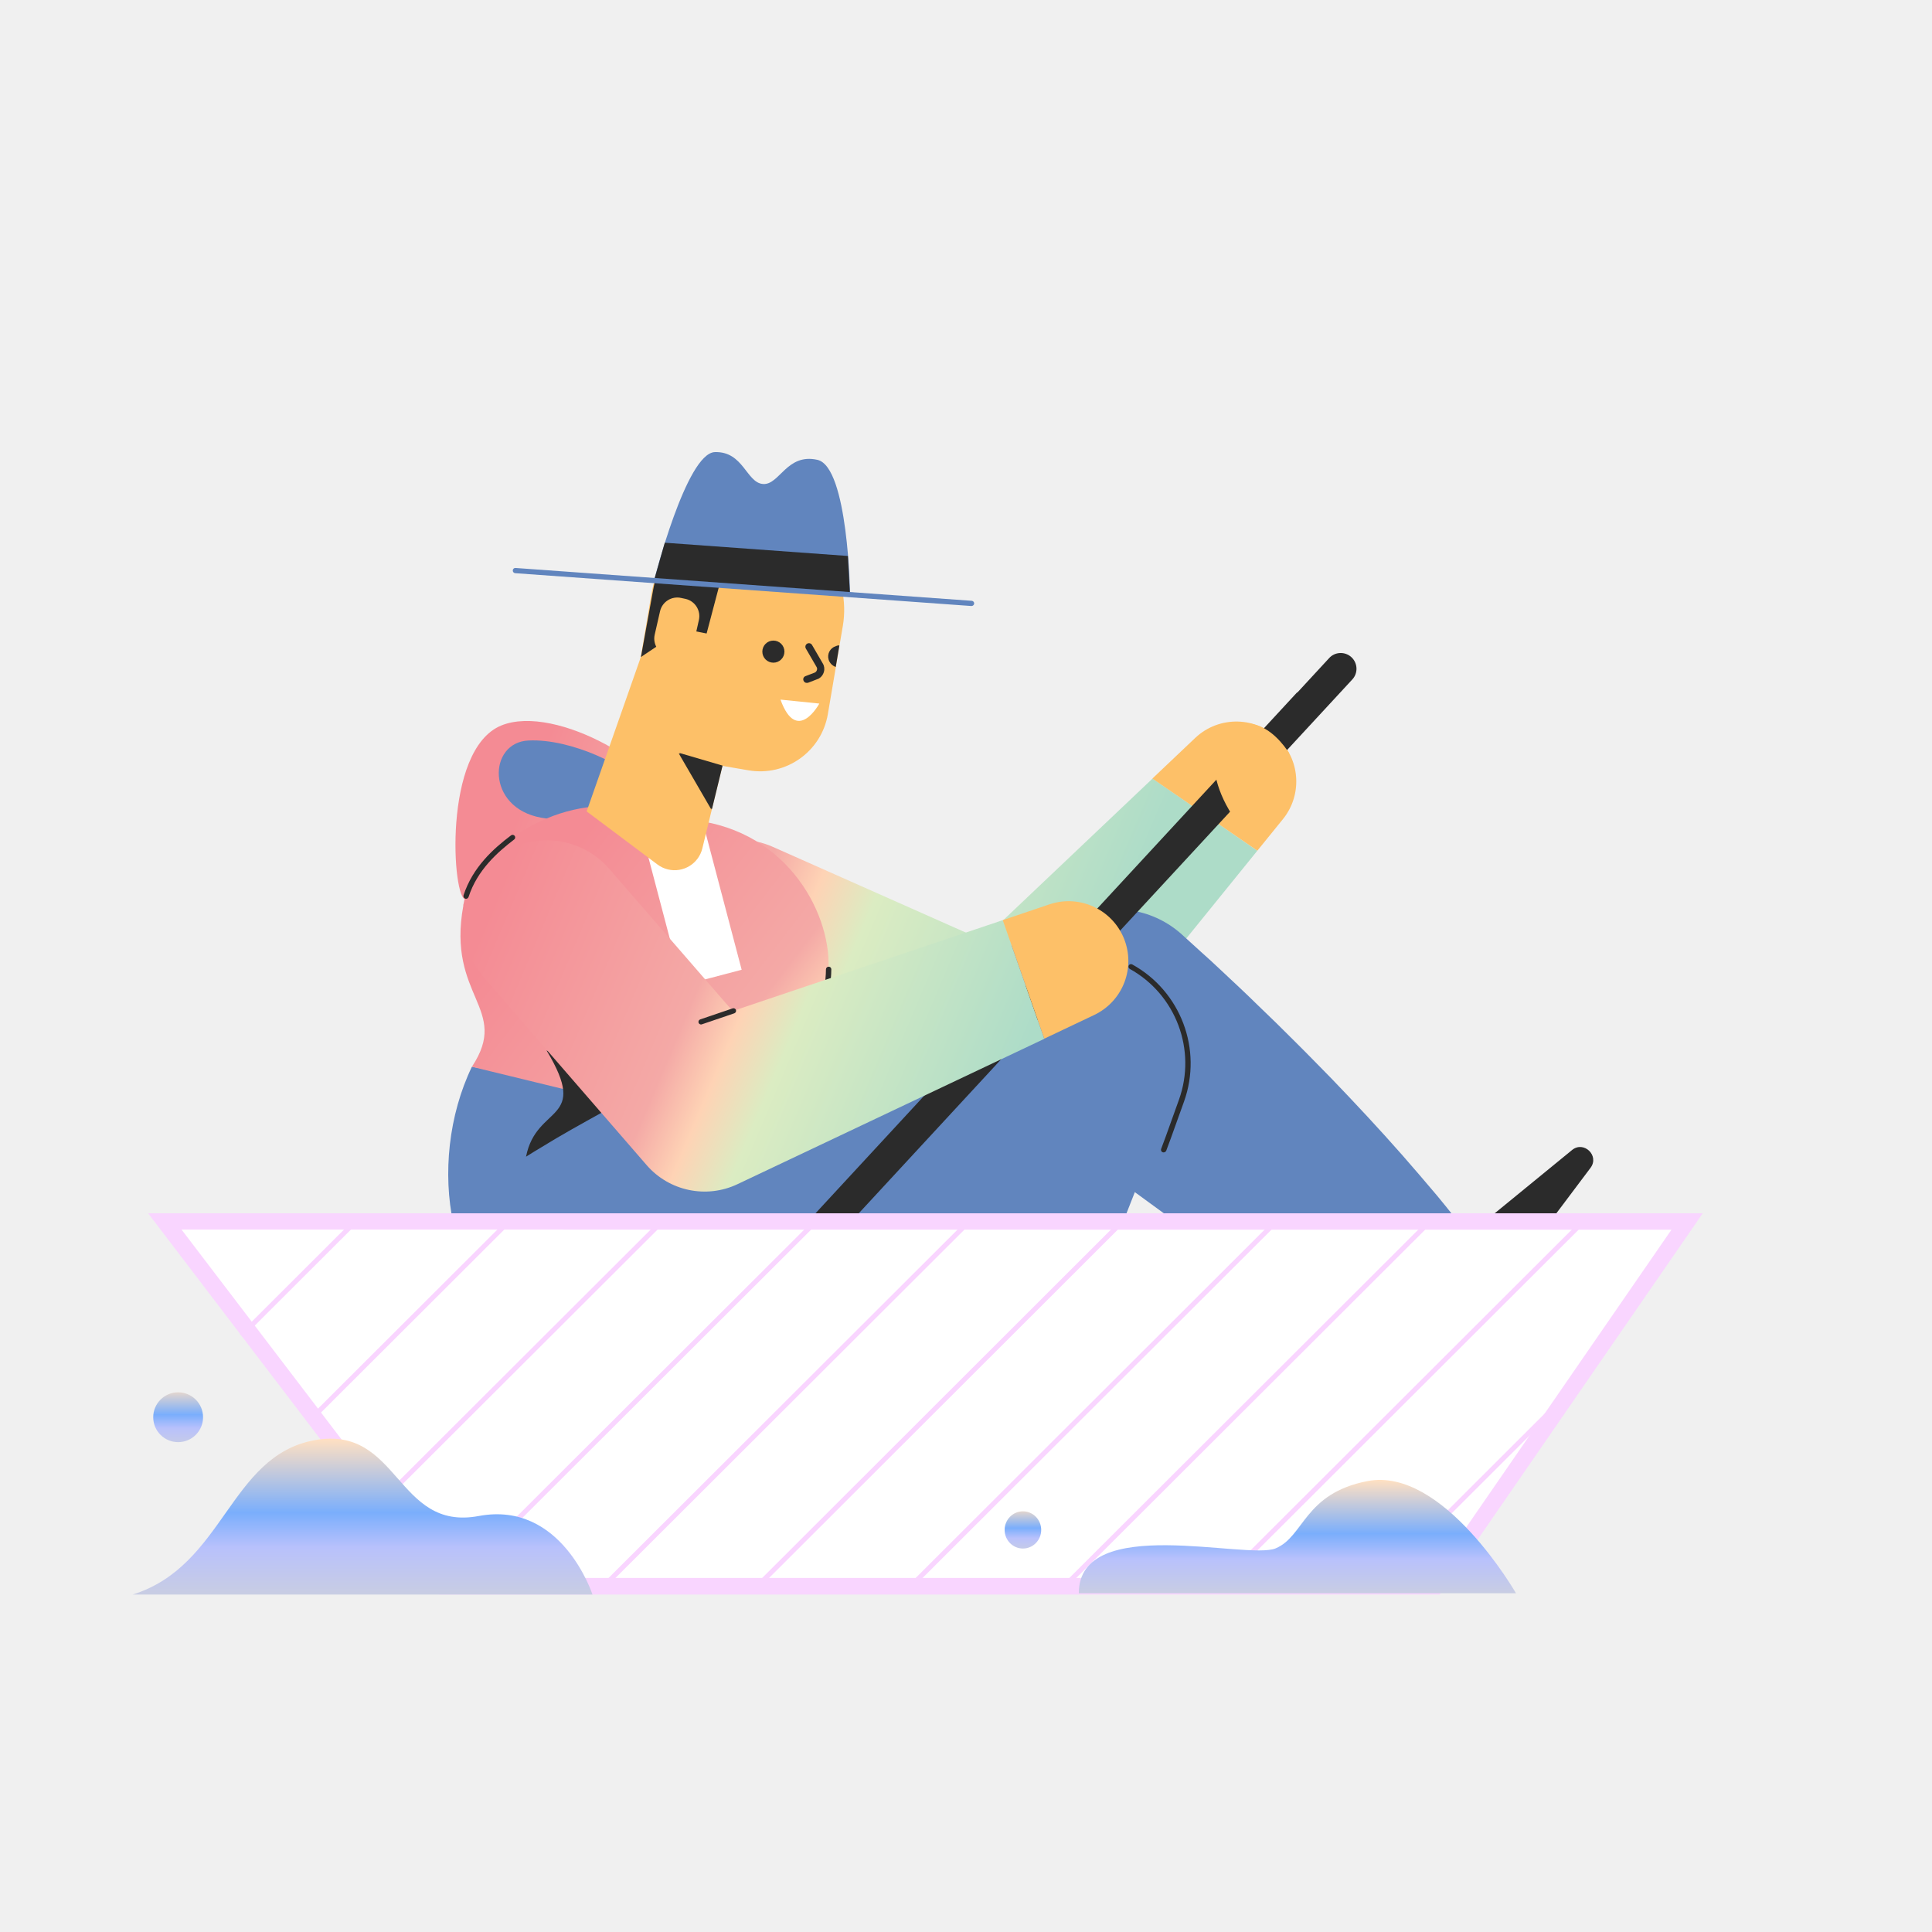
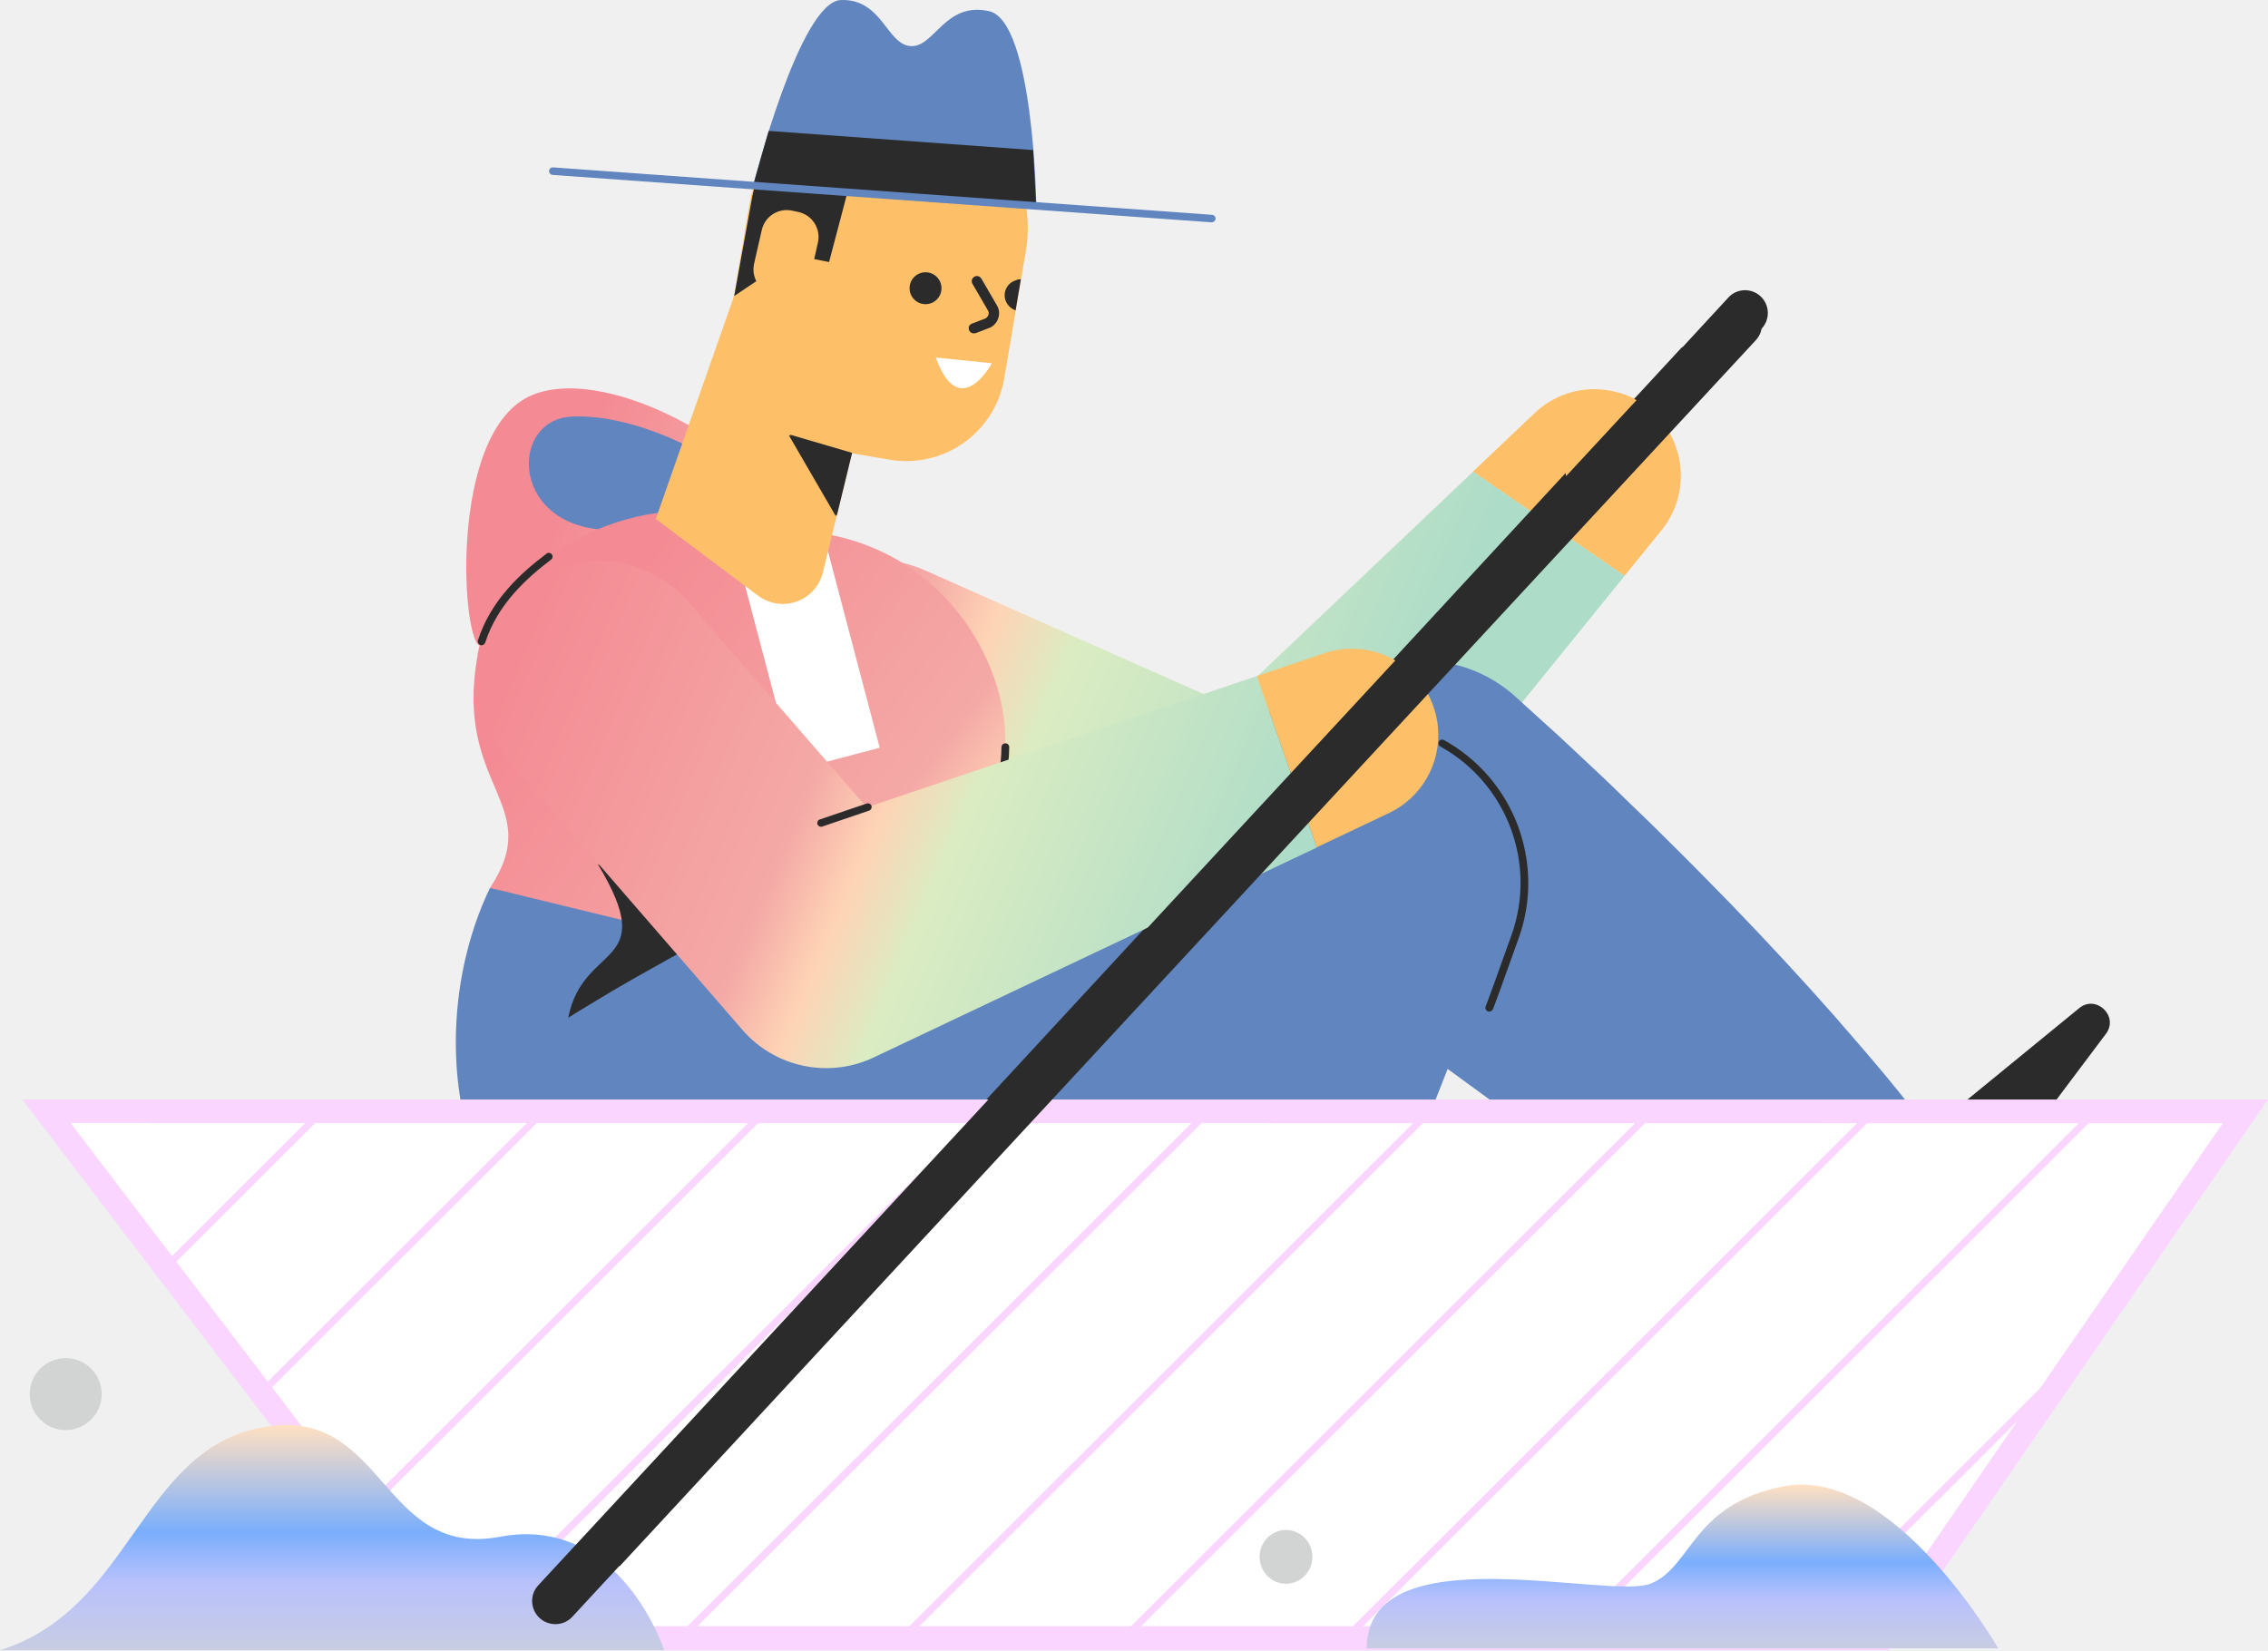
- <svg xmlns="http://www.w3.org/2000/svg" xmlns:xlink="http://www.w3.org/1999/xlink" version="1.1" viewBox="0 0 1500 1500" width="1500" height="1500">
-   <g>
-     <defs>
-       <clipPath id="clip-path-id-viewbox-item-0">
-         <rect x="0.0" y="0.0" width="533.368" height="519.573" />
-       </clipPath>
-     </defs>
-     <g transform="translate(348.0 351.0) rotate(0.0 444.5 433.0) scale(1.666767 1.666753)">
-       <g clip-path="url(#clip-path-id-viewbox-item-0)" transform="translate(-0.0 -0.0)">
-         <g>
-           <path fill="#6185be" d="M336.611,267.51c-8.791-27.07-37.842-41.908-64.926-33.162l-8.824,2.868l-7.868,2.5l-7.794,2.573   l-15.588,5.221c-5.221,1.764-10.441,3.529-15.588,5.367l-15.515,5.442c-5.22,1.838-10.367,3.75-15.514,5.588   c-5.148,1.912-10.295,3.676-15.442,5.662l-15.367,5.731c-5.147,1.912-10.221,3.9-15.368,5.882   c-20.441,7.941-40.735,16.1-60.882,24.853l-15.074,6.618c-5,2.279-10,4.485-15,6.838l-7.426,3.456l-7.427,3.529l-7.353,3.677   L21.979,332l-3.679,1.907l96.163,76.053l89.52-29.96l-20.166,83.394l72.868,17.647l1.617-2.72l1.544-2.721l3.089-5.515   c1.985-3.676,3.97-7.353,5.882-11.029c3.9-7.353,7.573-14.78,11.176-22.206C287.2,422,293.964,407,300.508,391.921   c3.162-7.573,6.471-15.073,9.486-22.647l4.632-11.323l4.485-11.4c3.015-7.574,5.809-15.221,8.677-22.868l2.132-5.735l2.059-5.735   l4.117-11.471C339.946,290.028,340.127,278.338,336.611,267.51z" />
-           <linearGradient id="SVGID_7_-i1" gradientUnits="userSpaceOnUse" x1="7080.121" y1="22592.738" x2="7328.928" y2="22487.336" gradientTransform="matrix(1 0 0 -1 -7025.004 22725.815)">
-             <stop offset="0" style="stop-color:#F48B94" />
-             <stop offset="0.405" style="stop-color:#F4A9A6" />
-             <stop offset="0.499" style="stop-color:#FED3B5" />
-             <stop offset="0.599" style="stop-color:#DBECC2" />
-             <stop offset="1" style="stop-color:#ADDCC8" />
-           </linearGradient>
-           <path fill="url(#SVGID_7_-i1)" d="M376.905,185.672l-91.985,113.6c-10.068,12.426-27.218,16.555-41.838,10.074l-2.206-1.029   l-121.03-53.75c-19.513-8.671-28.302-31.518-19.631-51.031s31.518-28.302,51.031-19.631l121.03,53.75l-44.044,9.117l99.853-94.705" />
-           <path fill="#FDC068" d="M328.008,152.069l19.927-18.9c11.182-10.601,28.841-10.131,39.443,1.051   c9.628,10.155,10.243,25.871,1.439,36.749l-11.912,14.7" />
-           <path fill="#6185be" d="M11.023,286.333c-21.67,45-11.174,109.415,29.585,121.493c31.472,9.237,33.364,11.723,46.606,15.631   c41.964,12.315,88.869-50,85.429-108.849L11.023,286.333z" />
-           <linearGradient id="SVGID_18_-i1" gradientUnits="userSpaceOnUse" x1="7057.66" y1="22557.125" x2="7207.424" y2="22498.922" gradientTransform="matrix(1 0 0 -1 -7025.004 22725.815)">
-             <stop offset="0" style="stop-color:#F48B94" />
-             <stop offset="0.405" style="stop-color:#F4A9A6" />
-             <stop offset="0.499" style="stop-color:#FED3B5" />
-             <stop offset="0.599" style="stop-color:#DBECC2" />
-             <stop offset="1" style="stop-color:#ADDCC8" />
-           </linearGradient>
-           <path fill="url(#SVGID_18_-i1)" d="M106.905,170.819c-4.044-23.309-56.691-53.9-82.206-43.456   c-27.573,11.323-22.72,81.911-16.544,80.956C14.258,207.289,106.905,170.819,106.905,170.819z" />
-           <path fill="#6185be" d="M37.42,134.348c-18.9,0.809-19.927,31.324,5.882,35.956c25,4.485,47.794-11.765,43.824-17.647   C83.229,146.848,57.788,133.392,37.42,134.348z" />
-           <linearGradient id="SVGID_34_-i1" gradientUnits="userSpaceOnUse" x1="2985.003" y1="25131.041" x2="3240.15" y2="25022.953" gradientTransform="matrix(0.9679 0.2513 0.2513 -0.9679 -9163.041 23780.656)">
-             <stop offset="0" style="stop-color:#F48B94" />
-             <stop offset="0.405" style="stop-color:#F4A9A6" />
-             <stop offset="0.499" style="stop-color:#FED3B5" />
-             <stop offset="0.599" style="stop-color:#DBECC2" />
-             <stop offset="1" style="stop-color:#ADDCC8" />
-           </linearGradient>
-           <path fill="url(#SVGID_34_-i1)" d="M137.346,317.069c-0.539-6.208-0.092-12.462,1.324-18.53c2.426-10.22,30.956-19.926,37.647-51.176   c5.147-23.971-12.279-65.294-53.971-74.559l-33.9-6.4c-36.691-8.162-73.235,16.985-80.735,41.985H7.567   c-0.147,0.735-0.294,1.471-0.441,2.132c-0.084,0.211-0.133,0.435-0.147,0.662h0.073c-7.867,42.794,22.059,47.868,3.971,75.147   L137.346,317.069z" />
-           <path fill="#2B2B2B" d="M45.812,278.723c20.294,33.676-4.779,24.926-9.559,49.485l78.75,22.647l14.191-40.882L45.812,278.723z" />
-           <path fill="#2B2B2B" d="M165.141,274.642c-0.277,0.015-0.546-0.093-0.736-0.294c-0.506-0.412-0.583-1.157-0.171-1.663   c0.008-0.009,0.016-0.019,0.024-0.028c7.457-8.887,11.59-20.091,11.691-31.691c-0.006-0.684,0.544-1.244,1.228-1.25   c0.007,0,0.015,0,0.022,0c0.662-0.028,1.222,0.486,1.25,1.148c0.001,0.034,0.001,0.068,0,0.102   c-0.115,12.189-4.455,23.961-12.279,33.308C165.859,274.472,165.507,274.598,165.141,274.642z" />
-           <rect x="100.127" y="180.219" transform="matrix(0.967 -0.2547 0.2547 0.967 -50.4889 36.181)" fill="#FFFFFF" width="28.675" height="65.659" />
-           <path fill="#2B2B2B" d="M120.288,314.789h-0.368c-0.89-0.207-1.448-1.092-1.25-1.985c0.956-4.559,3.824-8.53,7.426-13.456   c2.932-3.866,5.609-7.919,8.015-12.132c0.447-0.812,1.467-1.109,2.279-0.662c0.812,0.447,1.109,1.467,0.662,2.279l0,0   c-2.461,4.323-5.213,8.475-8.235,12.427c-3.382,4.632-6.029,8.309-6.912,12.206C121.726,314.221,121.064,314.762,120.288,314.789z" />
-           <path fill="#6185be" d="M476.023,365.892l-1.838-2.5l-1.912-2.426l-3.824-4.927c-2.573-3.235-5.147-6.47-7.794-9.632   c-5.294-6.324-10.662-12.5-16.029-18.677c-10.809-12.279-21.912-24.191-33.162-35.882c-5.662-5.735-11.324-11.618-17.059-17.279   l-8.6-8.53l-8.676-8.382c-5.735-5.662-11.618-11.1-17.5-16.618l-4.412-4.117l-4.485-4.045l-8.9-8.088   c-12.971-11.799-31.582-15.063-47.794-8.382l-8.456,3.456l-7.647,3.161l-7.574,3.236l-15.147,6.4   c-5.073,2.132-10.147,4.338-15.147,6.544l-15.073,6.618c-5,2.205-10,4.485-15,6.764s-10.074,4.486-15,6.839l-14.927,6.911   c-5,2.28-9.926,4.706-14.853,7.059c-19.779,9.485-39.386,19.314-58.823,29.485l-27.275,0.636c-4.779,2.647-9.632,5.22-14.412,7.941   l-7.2,4.044l-7.133,4.117l-7.06,4.257l-3.529,2.133l-3.529,2.2l81.644,92.116l186.073-87.171l127.792,93.249L476.023,365.892z" />
-           <path fill="#2B2B2B" d="M420.703,95.528c-2.941-2.72-7.647-2.573-10.368,0.441l-14.77,15.998h-0.185L36.189,500.497   c-2.721,2.941-2.573,7.573,0.441,10.368c2.941,2.721,7.647,2.573,10.368-0.441l14.77-15.998h0.185l359.191-388.53   C423.864,102.955,423.717,98.323,420.703,95.528z" />
-           <linearGradient id="SVGID_35_-i1" gradientUnits="userSpaceOnUse" x1="7045.195" y1="22514.488" x2="7279.606" y2="22415.184" gradientTransform="matrix(1 0 0 -1 -7025.004 22725.815)">
-             <stop offset="0" style="stop-color:#F48B94" />
-             <stop offset="0.405" style="stop-color:#F4A9A6" />
-             <stop offset="0.499" style="stop-color:#FED3B5" />
-             <stop offset="0.599" style="stop-color:#DBECC2" />
-             <stop offset="1" style="stop-color:#ADDCC8" />
-           </linearGradient>
-           <path fill="url(#SVGID_35_-i1)" d="M277.641,273.319L134.7,341.039c-14.458,6.829-31.693,3.226-42.205-8.823l-1.471-1.692   l-74.339-85.735c-13.99-16.101-12.278-40.495,3.823-54.485s40.495-12.278,54.485,3.823l74.412,85.736l-43.6-10.515l152.5-51.323" />
-           <path fill="#FDC068" d="M97.42,192.069l-32.941-24.706l28.456-81.03l46.029,13.75l-20.588,84.486   c-1.706,7.139-8.877,11.543-16.016,9.836C100.57,193.977,98.887,193.181,97.42,192.069z" />
-           <path fill="#FDC068" d="M184.332,76.627c-0.095,1.454-0.267,2.903-0.515,4.339l-1.544,9.044l-1.691,10l-3.75,22.059   c-2.966,17.42-19.491,29.139-36.912,26.176l-29.706-5.073c-15.352-2.594-25.695-17.142-23.101-32.495   c0.004-0.026,0.009-0.051,0.013-0.077L94.7,65.819c4.249-24.599,27.635-41.096,52.234-36.847   c22.842,3.945,38.996,24.53,37.399,47.655H184.332z" />
-           <path fill="#FFFFFF" d="M172.861,117.142c0,0-10.441,19.338-18.088-1.842L172.861,117.142z" />
-           <polygon fill="#2B2B2B" points="127.788,146.039 107.714,140.157 122.861,166.26  " />
-           <circle fill="#2B2B2B" cx="151.464" cy="92.951" r="5.147" />
-           <path fill="#FDC068" d="M168.008,90.6l5,8.6c0.973,1.66,0.415,3.795-1.245,4.767c-0.051,0.03-0.103,0.058-0.155,0.086l-4.559,1.765   " />
-           <path fill="#2B2B2B" d="M167.052,107.51c-0.682,0.023-1.303-0.392-1.544-1.03c-0.349-0.798,0.014-1.728,0.812-2.077   c0.047-0.021,0.095-0.039,0.144-0.055l4.412-1.691c0.431-0.268,0.746-0.688,0.882-1.177c0.139-0.442,0.086-0.922-0.147-1.323   l-5-8.6c-0.482-0.783-0.238-1.809,0.545-2.291c0.783-0.482,1.809-0.238,2.291,0.545c0.011,0.018,0.022,0.036,0.032,0.055l5,8.6   c0.716,1.168,0.903,2.586,0.514,3.9c-0.371,1.389-1.303,2.561-2.573,3.235l-0.221,0.074l-4.558,1.764   C167.42,107.436,167.273,107.51,167.052,107.51z" />
-           <path fill="#2B2B2B" d="M173.523,33.319l-24.485-5.3c-24.223-5.187-48.064,10.246-53.251,34.469   c-0.101,0.47-0.194,0.941-0.279,1.414l-5.735,31.549l10.441-6.985l9.191-6.1l10.956,2.134l8.456-32.059   c8.529,6.177,23.75,11.1,39.559,10.956C164.92,53.392,168.744,42.363,173.523,33.319z" />
-           <path fill="#FDC068" d="M102.42,94.936l10.073,2.28l4.265-18.971c1.007-4.425-1.755-8.831-6.176-9.853l-2.059-0.441   c-4.425-1.007-8.831,1.755-9.853,6.176l-2.5,10.956C95.186,89.528,97.98,93.932,102.42,94.936z" />
-           <path fill="#2B2B2B" d="M182.2,90.083l-1.691,10c-1.579-0.536-2.808-1.792-3.309-3.383c-0.815-2.659,0.681-5.476,3.34-6.29   c0.038-0.012,0.077-0.023,0.116-0.034C181.126,90.115,181.667,90.013,182.2,90.083z" />
-           <path fill="#6185be" d="M95.876,59.789c0,0,15-59.338,28.309-59.779s14.706,14.264,22.426,14.853s11.03-14.486,25.368-11.25   S187.2,66.407,187.2,66.407L95.876,59.789z" />
-           <polygon fill="#2B2B2B" points="100.876,42.216 186.17,48.392 187.126,66.407 95.876,59.789  " />
-           <path fill="#6185be" d="M243.743,71.7h-0.073L31.17,56.407c-0.666-0.067-1.156-0.657-1.1-1.324   c0.043-0.654,0.609-1.149,1.263-1.106c0.02,0.001,0.041,0.003,0.061,0.006l212.5,15.294c0.667,0.067,1.156,0.656,1.1,1.324   C244.908,71.227,244.375,71.696,243.743,71.7z" />
-           <path fill="#2B2B2B" d="M8.3,208.1c-0.127,0.011-0.254-0.014-0.367-0.074c-0.635-0.22-0.99-0.896-0.809-1.544   c4.265-13.161,14.044-21.838,22.132-27.941c0.528-0.406,1.285-0.307,1.692,0.221s0.307,1.285-0.221,1.691l0,0   c-7.721,5.882-17.206,14.265-21.25,26.765C9.296,207.721,8.833,208.068,8.3,208.1z" />
-           <path fill="#2B2B2B" d="M117.788,266.627c-0.522,0-0.99-0.321-1.177-0.808c-0.21-0.629,0.115-1.311,0.735-1.545l15.147-5.147   c0.629-0.21,1.312,0.115,1.545,0.736c0.193,0.628-0.127,1.299-0.736,1.544l-15.147,5.147   C118.034,266.585,117.912,266.61,117.788,266.627z" />
-           <path fill="#2B2B2B" d="M333.251,326.224c-0.151,0.012-0.302-0.013-0.441-0.073c-0.626-0.216-0.959-0.9-0.742-1.526   c0.002-0.006,0.004-0.012,0.006-0.018l2.133-5.736l6.176-17.2c8.311-23.195-1.4-48.996-22.941-60.956   c-0.563-0.334-0.749-1.062-0.414-1.625c0.327-0.55,1.031-0.742,1.591-0.434c22.621,12.504,32.836,39.568,24.117,63.9l-6.176,17.206   l-2.133,5.735C334.183,325.922,333.74,326.195,333.251,326.224z" />
-           <path fill="#2B2B2B" d="M307.349,519.295l-117.528-35.17c-6.136-1.829-9.688-8.224-8-14.4l4.018-15.081l74.117,23.008l52.2,30.7   C318.179,511.927,314.149,521.3,307.349,519.295z" />
-           <path fill="#2B2B2B" d="M532.113,333.384l-73.683,98.084c-3.84,5.123-11.067,6.243-16.277,2.522L429.4,425l47.244-61.568   l46.876-38.346C528.951,320.673,536.347,327.7,532.113,333.384z" />
-           <polygon fill="#2B2B2B" points="127.467,146.264 107.394,140.381 122.541,166.484  " />
-           <path fill="#FDC068" d="M376.905,127.289c-20.882-6.691-27.867,18.9-10.22,44.044l25-31.029   C391.758,140.3,385.729,130.157,376.905,127.289z" />
-           <path fill="#FDC068" d="M258.3,218.024l21.765-7.352c14.568-4.918,30.364,2.905,35.282,17.473   c4.518,13.384-1.703,28.031-14.473,34.071l-23.235,11.029" />
-         </g>
-       </g>
-     </g>
-   </g>
-   <g>
-     <defs>
-       <clipPath id="clip-path-id-viewbox-item-1">
-         <rect x="0.0" y="0.0" width="701.544" height="172.353" />
-       </clipPath>
-     </defs>
-     <g transform="translate(115.0 942.0) rotate(0.0 603.5 148.0) scale(1.720491 1.717406)">
-       <g clip-path="url(#clip-path-id-viewbox-item-1)" transform="translate(-0.0 -0.0)">
-         <g>
-           <polygon fill="#FFFFFF" points="133.088,168.603 7.5,3.676 694.485,3.676 580.956,168.603  " />
-           <path fill="#F9D5FF" d="M687.426,7.426L579.044,164.853H134.926L15.074,7.353L687.426,7.426 M701.544,0H0l131.176,172.353h451.691   L701.544,0L701.544,0z" />
-         </g>
-         <g>
-           <g>
-             <rect x="31.121" y="27.705" transform="matrix(0.7071 -0.7071 0.7071 0.7071 -0.3039 56.8815)" fill="#F9D5FF" width="74.778" height="2.206" />
-           </g>
-           <g>
-             <rect x="58.584" y="44.97" transform="matrix(0.7071 -0.7071 0.7071 0.7071 2.7027 98.6706)" fill="#F9D5FF" width="123.747" height="2.206" />
-           </g>
-           <g>
-             <rect x="76.656" y="67.8" transform="matrix(0.7071 -0.7071 0.7071 0.7071 0.1334 138.1279)" fill="#F9D5FF" width="180.291" height="2.206" />
-           </g>
-           <g>
-             <rect x="102.344" y="85.29" transform="matrix(0.7071 -0.7071 0.7071 0.7071 2.9459 179.8973)" fill="#F9D5FF" width="232.569" height="2.206" />
-           </g>
-           <g>
-             <rect x="171.361" y="84.787" transform="matrix(0.7071 -0.7071 0.7071 0.7071 23.71 229.0205)" fill="#F9D5FF" width="233.893" height="2.206" />
-           </g>
-           <g>
-             <rect x="241.377" y="84.189" transform="matrix(0.7069 -0.7073 0.7073 0.7069 44.6512 278.3388)" fill="#F9D5FF" width="233.599" height="2.206" />
-           </g>
-           <g>
-             <rect x="311.742" y="84.091" transform="matrix(0.7071 -0.7071 0.7071 0.7071 64.996 327.3011)" fill="#F9D5FF" width="231.687" height="2.206" />
-           </g>
-           <g>
-             <rect x="379.047" y="85.478" transform="matrix(0.7071 -0.7071 0.7071 0.7071 83.9221 375.7668)" fill="#F9D5FF" width="233.01" height="2.206" />
-           </g>
-           <g>
-             <rect x="450.075" y="84.082" transform="matrix(0.7071 -0.7071 0.7071 0.7071 105.6049 425.3227)" fill="#F9D5FF" width="232.275" height="2.206" />
-           </g>
-           <g>
-             <rect x="538.014" y="125.111" transform="matrix(0.7071 -0.7071 0.7071 0.7071 85.3471 458.4746)" fill="#F9D5FF" width="116.174" height="2.206" />
-           </g>
-         </g>
-       </g>
-     </g>
-   </g>
-   <g>
-     <defs>
-       <clipPath id="clip-path-id-viewbox-item-2">
-         <rect x="0.0" y="0.0" width="194.044" height="85.368" />
-       </clipPath>
-     </defs>
-     <g transform="translate(103.0 1081.0) rotate(0.0 178.5 78.5) scale(1.839789 1.839097)">
-       <g clip-path="url(#clip-path-id-viewbox-item-2)" transform="translate(-0.0 -0.0)">
-         <defs>
-           <linearGradient id="linear-gradient-i4" x1="97.022" y1="-772.147" x2="97.022" y2="-694.987" gradientTransform="translate(0 792)" gradientUnits="userSpaceOnUse">
-             <stop offset="0" stop-color="#ffe0c2" />
-             <stop offset="0.401" stop-color="#7aaefc" />
-             <stop offset="0.591" stop-color="#b8c1fc" />
-             <stop offset="1" stop-color="#d2d4d4" />
-           </linearGradient>
-           <linearGradient id="linear-gradient-2-i4" x1="19.191" y1="-794.536" x2="19.191" y2="-764.662" xlink:href="#linear-gradient-i4" />
-         </defs>
-         <g id="Layer_2-i4" data-name="Layer 2">
-           <g id="Layer_1-2-i4" data-name="Layer 1">
-             <path d="M194.044,85.368S181.176,45.662,146.1,52.206c-35.074,6.618-33.456-38.6-69.412-31.985S38.75,73.235,0,85.368Z" fill="url(#linear-gradient-i4)" />
-             <circle cx="19.191" cy="10.515" r="10.515" fill="url(#linear-gradient-2-i4)" />
-           </g>
-         </g>
-       </g>
-     </g>
-   </g>
-   <g>
-     <defs>
-       <clipPath id="clip-path-id-crop-item-3">
-         <g transform="scale(0.588239 0.5896034)">
-           <rect x="0.0" y="370.0" width="405.0" height="339.0" />
-         </g>
-       </clipPath>
-       <clipPath id="clip-path-id-viewbox-item-3">
-         <rect x="0.0" y="0.0" width="388.826" height="419.208" />
-       </clipPath>
-     </defs>
-     <g clip-path="url(#clip-path-id-crop-item-3)" transform="translate(389.0 513.0) rotate(0.0 330.5 355.5) scale(1.699989 1.696055)">
-       <g clip-path="url(#clip-path-id-viewbox-item-3)" transform="translate(-0.0 -0.0)">
-         <path fill="#2B2B2B" d="M386.449,1.936c-2.941-2.72-7.647-2.573-10.368,0.441l-14.77,15.998h-0.185L1.936,406.904  c-2.721,2.941-2.573,7.573,0.441,10.368c2.941,2.721,7.647,2.573,10.368-0.441l14.77-15.998H27.7l359.191-388.53  C389.611,9.362,389.464,4.73,386.449,1.936z" />
-       </g>
-     </g>
-   </g>
-   <g>
-     <defs>
-       <clipPath id="clip-path-id-viewbox-item-4">
-         <rect x="0.0" y="0.0" width="213.897" height="46.588" />
-       </clipPath>
-     </defs>
-     <g transform="translate(780.0 1149.0) rotate(0.0 198.5 44.0) scale(1.856034 1.888898)">
-       <g clip-path="url(#clip-path-id-viewbox-item-4)" transform="translate(-0.0 -0.0)">
-         <defs>
-           <linearGradient id="linear-gradient-i6" x1="122.463" y1="-791.808" x2="122.463" y2="-737.175" gradientTransform="translate(0 792)" gradientUnits="userSpaceOnUse">
-             <stop offset="0" stop-color="#ffe0c2" />
-             <stop offset="0.401" stop-color="#7aaefc" />
-             <stop offset="0.591" stop-color="#b8c1fc" />
-             <stop offset="1" stop-color="#d2d4d4" />
-           </linearGradient>
-           <linearGradient id="linear-gradient-2-i6" x1="7.647" y1="-780.942" x2="7.647" y2="-759.167" xlink:href="#linear-gradient-i6" />
-         </defs>
-         <g id="Layer_2-i6" data-name="Layer 2">
-           <g id="Layer_1-2-i6" data-name="Layer 1">
-             <path d="M213.9,46.588S183.456-5.544,151.765.485c-26.544,5.074-26.4,22.721-38.383,27.647S31.029,13.647,31.029,46.588Z" fill="url(#linear-gradient-i6)" />
-             <circle cx="7.647" cy="20.559" r="7.647" fill="url(#linear-gradient-2-i6)" />
-           </g>
-         </g>
-       </g>
-     </g>
-   </g>
+ <svg xmlns="http://www.w3.org/2000/svg" width="1219" height="887" viewBox="0 0 1219 887" fill="none">
+   <path d="M806.052 445.873C791.399 400.754 742.978 376.023 697.835 390.6L683.128 395.38L670.014 399.547L657.023 403.836L631.041 412.538C622.339 415.478 613.639 418.42 605.06 421.483L579.2 430.554C570.5 433.617 561.921 436.804 553.342 439.868C544.761 443.055 536.182 445.995 527.604 449.305L501.99 458.857C493.412 462.044 484.954 465.357 476.376 468.661C442.305 481.897 408.48 495.496 374.899 510.085L349.775 521.115C341.441 524.914 333.107 528.591 324.773 532.513L312.396 538.273L300.017 544.155L287.761 550.284L281.634 553.362L275.502 556.541L435.783 683.302L584.992 633.366L551.38 772.363L672.834 801.777L675.529 797.243L678.103 792.708L683.251 783.516C686.56 777.389 689.868 771.26 693.055 765.133C699.556 752.877 705.678 740.498 711.683 728.121C723.695 703.37 734.969 678.368 745.877 653.236C751.147 640.613 756.662 628.113 761.688 615.489L769.408 596.616L776.884 577.615C781.909 564.991 786.566 552.245 791.346 539.5L794.9 529.941L798.332 520.382L805.194 501.263C811.611 483.405 811.912 463.921 806.052 445.873Z" fill="#6185BE" />
+   <path d="M873.213 309.469L719.895 498.813C703.114 519.524 674.529 526.406 650.161 515.604L646.484 513.888L444.755 424.3C412.232 409.848 397.582 371.768 412.035 339.244C426.488 306.721 464.568 292.072 497.092 306.524L698.821 396.112L625.409 411.308L791.841 253.458" fill="url(#paint0_linear)" />
+   <path d="M791.713 253.462L824.926 221.96C843.564 204.291 872.998 205.074 890.669 223.712C906.716 240.638 907.741 266.832 893.067 284.963L873.213 309.464" fill="#FDC068" />
+   <path d="M263.373 477.247C227.254 552.25 244.748 659.614 312.684 679.745C365.141 695.141 368.294 699.285 390.365 705.798C460.31 726.325 538.489 622.461 532.756 524.374L263.373 477.247Z" fill="#6185BE" />
+   <path d="M423.186 284.713C416.445 245.863 328.695 194.875 286.167 212.283C240.21 231.155 248.299 348.808 258.592 347.217C268.765 345.5 423.186 284.713 423.186 284.713Z" fill="url(#paint1_linear)" />
+   <path d="M307.37 223.925C275.869 225.273 274.157 276.134 317.174 283.855C358.843 291.33 396.836 264.245 390.219 254.441C383.723 244.759 341.319 222.331 307.37 223.925Z" fill="#6185BE" />
+   <path d="M473.924 528.476C473.025 518.129 473.77 507.705 476.131 497.591C480.174 480.557 527.727 464.379 538.879 412.293C547.458 372.339 518.413 303.464 448.922 288.022L392.419 277.354C331.264 263.75 270.353 305.664 257.852 347.333H257.612C257.367 348.558 257.122 349.785 256.877 350.887C256.737 351.238 256.656 351.612 256.632 351.99H256.754C243.642 423.317 293.521 431.774 263.373 477.242L473.924 528.476Z" fill="url(#paint2_linear)" />
+   <path d="M321.358 464.562C355.183 520.692 313.392 506.108 305.425 547.042L436.683 584.789L460.336 516.649L321.358 464.562Z" fill="#2B2B2B" />
+   <path d="M520.252 457.76C519.79 457.785 519.341 457.605 519.025 457.27C518.181 456.584 518.053 455.342 518.74 454.499C518.753 454.484 518.766 454.467 518.78 454.452C531.209 439.64 538.098 420.965 538.266 401.631C538.256 400.491 539.173 399.557 540.313 399.547C540.324 399.547 540.338 399.547 540.349 399.547C541.453 399.501 542.386 400.358 542.433 401.461C542.435 401.518 542.435 401.574 542.433 401.631C542.241 421.947 535.007 441.568 521.967 457.147C521.448 457.477 520.862 457.687 520.252 457.76Z" fill="#2B2B2B" />
+   <path d="M444.953 296.094L398.735 308.267L426.609 414.093L472.827 401.92L444.953 296.094Z" fill="white" />
+   <path d="M445.492 524.676H444.879C443.395 524.331 442.465 522.856 442.795 521.367C444.389 513.768 449.169 507.15 455.173 498.939C460.06 492.496 464.521 485.74 468.532 478.718C469.277 477.365 470.977 476.87 472.33 477.615C473.684 478.36 474.179 480.06 473.434 481.413C469.332 488.619 464.745 495.539 459.708 502.126C454.071 509.847 449.659 515.975 448.187 522.471C447.889 523.729 446.785 524.631 445.492 524.676Z" fill="#2B2B2B" />
+   <path d="M1038.42 609.852L1035.36 605.685L1032.17 601.641L1025.8 593.429C1021.51 588.037 1017.22 582.645 1012.8 577.375C1003.98 566.835 995.033 556.541 986.088 546.245C968.072 525.779 949.566 505.925 930.814 486.439C921.377 476.88 911.94 467.074 902.381 457.639L888.047 443.421L873.586 429.451C864.027 420.014 854.222 410.95 844.418 401.753L837.064 394.891L829.588 388.149L814.754 374.668C793.135 355.002 762.114 349.562 735.093 360.697L720.999 366.457L708.253 371.726L695.629 377.12L670.382 387.787C661.927 391.34 653.469 395.017 645.136 398.694L620.012 409.725C611.679 413.4 603.345 417.2 595.011 420.999C586.677 424.797 578.22 428.476 570.009 432.398L545.13 443.916C536.796 447.717 528.585 451.76 520.373 455.682C487.406 471.491 454.726 487.874 422.329 504.826L376.868 505.886C368.902 510.298 360.814 514.587 352.846 519.122L340.846 525.862L328.957 532.724L317.189 539.82L311.307 543.375L305.425 547.042L441.507 700.576L751.647 555.284L964.646 710.707L1038.42 609.852Z" fill="#6185BE" />
+   <path d="M946.214 159.222C941.312 154.688 933.468 154.933 928.933 159.957L904.315 186.621H904.006L305.319 834.205C300.783 839.107 301.03 846.827 306.054 851.486C310.956 856.021 318.799 855.775 323.335 850.751L347.953 824.086H348.261L946.949 176.503C951.482 171.601 951.237 163.88 946.214 159.222Z" fill="#2B2B2B" />
+   <path d="M707.763 455.555L469.513 568.428C445.415 579.81 416.689 573.805 399.168 553.722L396.716 550.902L272.81 408.003C249.492 381.167 252.345 340.508 279.182 317.19C306.019 293.872 346.678 296.726 369.996 323.562L494.023 466.463L421.352 448.937L675.534 363.394" fill="url(#paint3_linear)" />
+   <path d="M407.376 320.132L352.471 278.953L399.901 143.896L476.621 166.814L442.305 307.631C439.462 319.53 427.509 326.87 415.61 324.025C412.627 323.312 409.822 321.985 407.376 320.132Z" fill="#FDC068" />
+   <path d="M552.238 127.718C552.08 130.142 551.793 132.557 551.38 134.95L548.807 150.024L545.988 166.692L539.738 203.459C534.794 232.494 507.251 252.026 478.214 247.088L428.701 238.632C403.113 234.309 385.873 210.061 390.197 184.471C390.204 184.428 390.212 184.386 390.219 184.343L402.843 109.704C409.925 68.704 448.904 41.207 489.905 48.289C527.977 54.864 554.902 89.175 552.24 127.718H552.238V127.718Z" fill="#FDC068" />
+   <path d="M533.119 195.247C533.119 195.247 515.716 227.479 502.97 192.177L533.119 195.247Z" fill="white" />
+   <path d="M457.993 243.411L424.534 233.607L449.781 277.114L457.993 243.411Z" fill="#2B2B2B" />
+   <path d="M497.455 163.505C502.193 163.505 506.034 159.664 506.034 154.926C506.034 150.188 502.193 146.348 497.455 146.348C492.717 146.348 488.876 150.188 488.876 154.926C488.876 159.664 492.717 163.505 497.455 163.505Z" fill="#2B2B2B" />
+   <path d="M525.03 151.008L533.364 165.342C534.986 168.109 534.056 171.667 531.289 173.287C531.204 173.337 531.117 173.384 531.031 173.431L523.432 176.372" fill="#FDC068" />
+   <path d="M523.437 179.193C522.3 179.231 521.265 178.539 520.863 177.476C520.282 176.146 520.887 174.596 522.217 174.014C522.295 173.979 522.375 173.949 522.457 173.923L529.81 171.104C530.529 170.657 531.054 169.957 531.281 169.142C531.512 168.406 531.424 167.606 531.035 166.937L522.702 152.603C521.898 151.298 522.305 149.588 523.61 148.785C524.915 147.981 526.625 148.388 527.429 149.693C527.447 149.723 527.465 149.753 527.482 149.785L535.816 164.119C537.009 166.065 537.321 168.429 536.672 170.619C536.054 172.934 534.501 174.888 532.384 176.011L532.016 176.134L524.418 179.074C524.05 179.069 523.805 179.193 523.437 179.193Z" fill="#2B2B2B" />
+   <path d="M534.222 55.535L493.412 46.701C453.037 38.055 413.3 63.778 404.655 104.152C404.486 104.935 404.331 105.72 404.19 106.509L394.631 159.093L412.033 147.451L427.353 137.284L445.614 140.841L459.708 87.406C473.924 97.702 499.294 105.907 525.644 105.667C519.883 88.991 526.257 70.609 534.222 55.535Z" fill="#2B2B2B" />
+   <path d="M415.71 158.235L432.5 162.035L439.608 130.415C441.287 123.04 436.683 115.696 429.314 113.993L425.883 113.258C418.507 111.579 411.163 116.183 409.46 123.551L405.293 141.812C403.653 149.221 408.31 156.561 415.71 158.235Z" fill="#FDC068" />
+   <path d="M548.685 150.146L545.866 166.814C543.235 165.92 541.186 163.827 540.351 161.175C538.993 156.743 541.486 152.048 545.918 150.691C545.981 150.671 546.046 150.653 546.111 150.635C546.895 150.199 547.797 150.029 548.685 150.146Z" fill="#2B2B2B" />
+   <path d="M404.803 99.653C404.803 99.653 429.804 0.752 451.987 0.017C474.17 -0.718 476.499 23.791 489.366 24.773C502.234 25.755 507.751 0.628 531.649 6.022C555.547 11.416 557.019 110.684 557.019 110.684L404.803 99.653Z" fill="#6185BE" />
+   <path d="M413.137 70.364L555.302 80.658L556.895 110.684L404.803 99.654L413.137 70.364Z" fill="#2B2B2B" />
+   <path d="M651.263 119.506H651.141L296.953 94.016C295.843 93.905 295.026 92.921 295.12 91.81C295.191 90.72 296.135 89.895 297.225 89.966C297.258 89.968 297.293 89.971 297.326 89.976L651.514 115.468C652.626 115.579 653.441 116.561 653.348 117.674C653.204 118.718 652.316 119.499 651.263 119.506Z" fill="#6185BE" />
+   <path d="M258.834 346.851C258.622 346.87 258.411 346.828 258.222 346.728C257.164 346.361 256.572 345.235 256.874 344.155C263.983 322.218 280.282 307.756 293.763 297.584C294.643 296.907 295.905 297.072 296.583 297.952C297.261 298.832 297.095 300.094 296.215 300.771C283.346 310.575 267.536 324.547 260.796 345.381C260.494 346.22 259.723 346.798 258.834 346.851Z" fill="#2B2B2B" />
+   <path d="M441.325 444.402C440.455 444.402 439.675 443.867 439.363 443.055C439.013 442.006 439.555 440.87 440.588 440.48L465.835 431.901C466.883 431.551 468.022 432.093 468.41 433.128C468.732 434.174 468.198 435.293 467.183 435.701L441.937 444.28C441.735 444.332 441.532 444.373 441.325 444.402Z" fill="#2B2B2B" />
+   <path d="M800.452 543.735C800.2 543.755 799.948 543.713 799.717 543.613C798.673 543.253 798.118 542.113 798.48 541.07C798.483 541.06 798.487 541.05 798.49 541.04L802.045 531.479L812.339 502.811C826.192 464.151 810.006 421.147 774.102 401.213C773.163 400.656 772.853 399.442 773.412 398.504C773.957 397.587 775.13 397.267 776.064 397.781C813.767 418.622 830.793 463.731 816.261 504.286L805.967 532.964L802.412 542.523C802.005 543.232 801.267 543.687 800.452 543.735Z" fill="#2B2B2B" />
+   <path d="M757.279 865.537L561.387 806.917C551.16 803.868 545.24 793.209 548.053 782.916L554.75 757.779L678.286 796.128L765.291 847.297C775.33 853.256 768.613 868.878 757.279 865.537Z" fill="#2B2B2B" />
+   <path d="M1131.91 555.669L1009.1 719.151C1002.7 727.689 990.65 729.556 981.966 723.354L960.71 708.37L1039.45 605.752L1117.59 541.838C1126.64 534.483 1138.97 546.195 1131.91 555.669Z" fill="#2B2B2B" />
+   <path d="M457.458 243.786L424.001 233.98L449.247 277.488L457.458 243.786Z" fill="#2B2B2B" />
+   <path d="M873.213 212.159C838.407 201.007 826.765 243.661 856.178 285.57L897.847 233.852C897.969 233.845 887.92 216.94 873.213 212.159Z" fill="#FDC068" />
+   <path d="M675.526 363.392L711.803 351.138C736.084 342.941 762.413 355.98 770.61 380.261C778.14 402.569 767.771 426.982 746.487 437.049L707.759 455.432" fill="#FDC068" />
+   <path d="M240.977 880.56L24.904 597.313H1206.85L1011.53 880.56H240.977Z" fill="white" />
+   <path d="M1194.71 603.753L1008.24 874.119H244.139L37.935 603.628L1194.71 603.753ZM1219 591H12L237.687 887H1014.82L1219 591Z" fill="#F9D5FF" />
+   <path d="M174.014 593.732L83.042 684.541L85.726 687.219L176.698 596.411L174.014 593.732Z" fill="#F9D5FF" />
+   <path d="M293.175 593.649L142.63 743.925L145.313 746.604L295.859 596.328L293.175 593.649Z" fill="#F9D5FF" />
+   <path d="M407.303 598.526L187.969 817.467L190.652 820.146L409.987 601.205L407.303 598.526Z" fill="#F9D5FF" />
+   <path d="M528.27 596.82L245.336 879.247L248.02 881.926L530.954 599.499L528.27 596.82Z" fill="#F9D5FF" />
+   <path d="M648.957 595.153L364.412 879.188L367.096 881.866L651.64 597.832L648.957 595.153Z" fill="#F9D5FF" />
+   <path d="M768.945 594.266L484.838 878.023L487.523 880.702L771.629 596.944L768.945 594.266Z" fill="#F9D5FF" />
+   <path d="M887.24 595.299L605.379 876.654L608.063 879.333L889.924 597.978L887.24 595.299Z" fill="#F9D5FF" />
+   <path d="M1004.98 596.878L721.509 879.84L724.193 882.519L1007.66 599.557L1004.98 596.878Z" fill="#F9D5FF" />
+   <path d="M1126.1 594.929L843.526 876.998L846.209 879.677L1128.79 597.607L1126.1 594.929Z" fill="#F9D5FF" />
+   <path d="M1106.9 735.888L965.57 876.967L968.253 879.646L1109.59 738.567L1106.9 735.888Z" fill="#F9D5FF" />
+   <path d="M357 887C357 887 333.326 813.977 268.793 826.012C204.264 838.183 207.241 755.023 141.09 767.188C74.938 779.354 71.292 864.686 0 887H357Z" fill="url(#paint4_linear)" />
+   <path d="M35.307 768.676C45.992 768.676 54.653 760.018 54.653 749.338C54.653 738.658 45.992 730 35.307 730C24.623 730 15.962 738.658 15.962 749.338C15.962 760.018 24.623 768.676 35.307 768.676Z" fill="url(#paint5_linear)" />
+   <path d="M942.959 165.283C937.959 160.67 929.959 160.919 925.333 166.031L900.225 193.164H899.91L289.291 852.131C284.665 857.119 284.917 864.975 290.041 869.716C295.04 874.331 303.041 874.08 307.666 868.968L332.775 841.834H333.09L943.71 182.866C948.334 177.878 948.084 170.022 942.959 165.283Z" fill="#2B2B2B" />
+   <path d="M1074.01 886C1074.01 886 1017.5 787.528 958.681 798.916C909.414 808.501 909.682 841.834 887.441 851.139C865.2 860.443 734.591 823.778 734.591 886H1074.01Z" fill="url(#paint6_linear)" />
+   <path d="M691.193 851.278C699.032 851.278 705.386 844.811 705.386 836.834C705.386 828.857 699.032 822.39 691.193 822.39C683.354 822.39 677 828.857 677 836.834C677 844.811 683.354 851.278 691.193 851.278Z" fill="url(#paint7_linear)" />
+   <defs>
+     <linearGradient id="paint0_linear" x1="336.866" y1="221.805" x2="751.569" y2="397.487" gradientUnits="userSpaceOnUse">
+       <stop stop-color="#F48B94" />
+       <stop offset="0.405" stop-color="#F4A9A6" />
+       <stop offset="0.499" stop-color="#FED3B5" />
+       <stop offset="0.599" stop-color="#DBECC2" />
+       <stop offset="1" stop-color="#ADDCC8" />
+     </linearGradient>
+     <linearGradient id="paint1_linear" x1="299.43" y1="281.164" x2="549.051" y2="378.175" gradientUnits="userSpaceOnUse">
+       <stop stop-color="#F48B94" />
+       <stop offset="0.405" stop-color="#F4A9A6" />
+       <stop offset="0.499" stop-color="#FED3B5" />
+       <stop offset="0.599" stop-color="#DBECC2" />
+       <stop offset="1" stop-color="#ADDCC8" />
+     </linearGradient>
+     <linearGradient id="paint2_linear" x1="314.294" y1="344.106" x2="680.637" y2="625.351" gradientUnits="userSpaceOnUse">
+       <stop stop-color="#F48B94" />
+       <stop offset="0.405" stop-color="#F4A9A6" />
+       <stop offset="0.499" stop-color="#FED3B5" />
+       <stop offset="0.599" stop-color="#DBECC2" />
+       <stop offset="1" stop-color="#ADDCC8" />
+     </linearGradient>
+     <linearGradient id="paint3_linear" x1="278.654" y1="352.229" x2="669.361" y2="517.747" gradientUnits="userSpaceOnUse">
+       <stop stop-color="#F48B94" />
+       <stop offset="0.405" stop-color="#F4A9A6" />
+       <stop offset="0.499" stop-color="#FED3B5" />
+       <stop offset="0.599" stop-color="#DBECC2" />
+       <stop offset="1" stop-color="#ADDCC8" />
+     </linearGradient>
+     <linearGradient id="paint4_linear" x1="178.5" y1="766.511" x2="178.5" y2="908.416" gradientUnits="userSpaceOnUse">
+       <stop stop-color="#FFE0C2" />
+       <stop offset="0.401" stop-color="#7AAEFC" />
+       <stop offset="0.591" stop-color="#B8C1FC" />
+       <stop offset="1" stop-color="#D2D4D4" />
+     </linearGradient>
+     <linearGradient id="paint5_linear" x1="758.476" y1="-29999.6" x2="758.476" y2="-28844.2" gradientUnits="userSpaceOnUse">
+       <stop stop-color="#FFE0C2" />
+       <stop offset="0.401" stop-color="#7AAEFC" />
+       <stop offset="0.591" stop-color="#B8C1FC" />
+       <stop offset="1" stop-color="#D2D4D4" />
+     </linearGradient>
+     <linearGradient id="paint6_linear" x1="904.295" y1="798.363" x2="904.295" y2="901.559" gradientUnits="userSpaceOnUse">
+       <stop stop-color="#FFE0C2" />
+       <stop offset="0.401" stop-color="#7AAEFC" />
+       <stop offset="0.591" stop-color="#B8C1FC" />
+       <stop offset="1" stop-color="#D2D4D4" />
+     </linearGradient>
+     <linearGradient id="paint7_linear" x1="894.069" y1="-21738.1" x2="894.069" y2="-21109" gradientUnits="userSpaceOnUse">
+       <stop stop-color="#FFE0C2" />
+       <stop offset="0.401" stop-color="#7AAEFC" />
+       <stop offset="0.591" stop-color="#B8C1FC" />
+       <stop offset="1" stop-color="#D2D4D4" />
+     </linearGradient>
+   </defs>
</svg>
